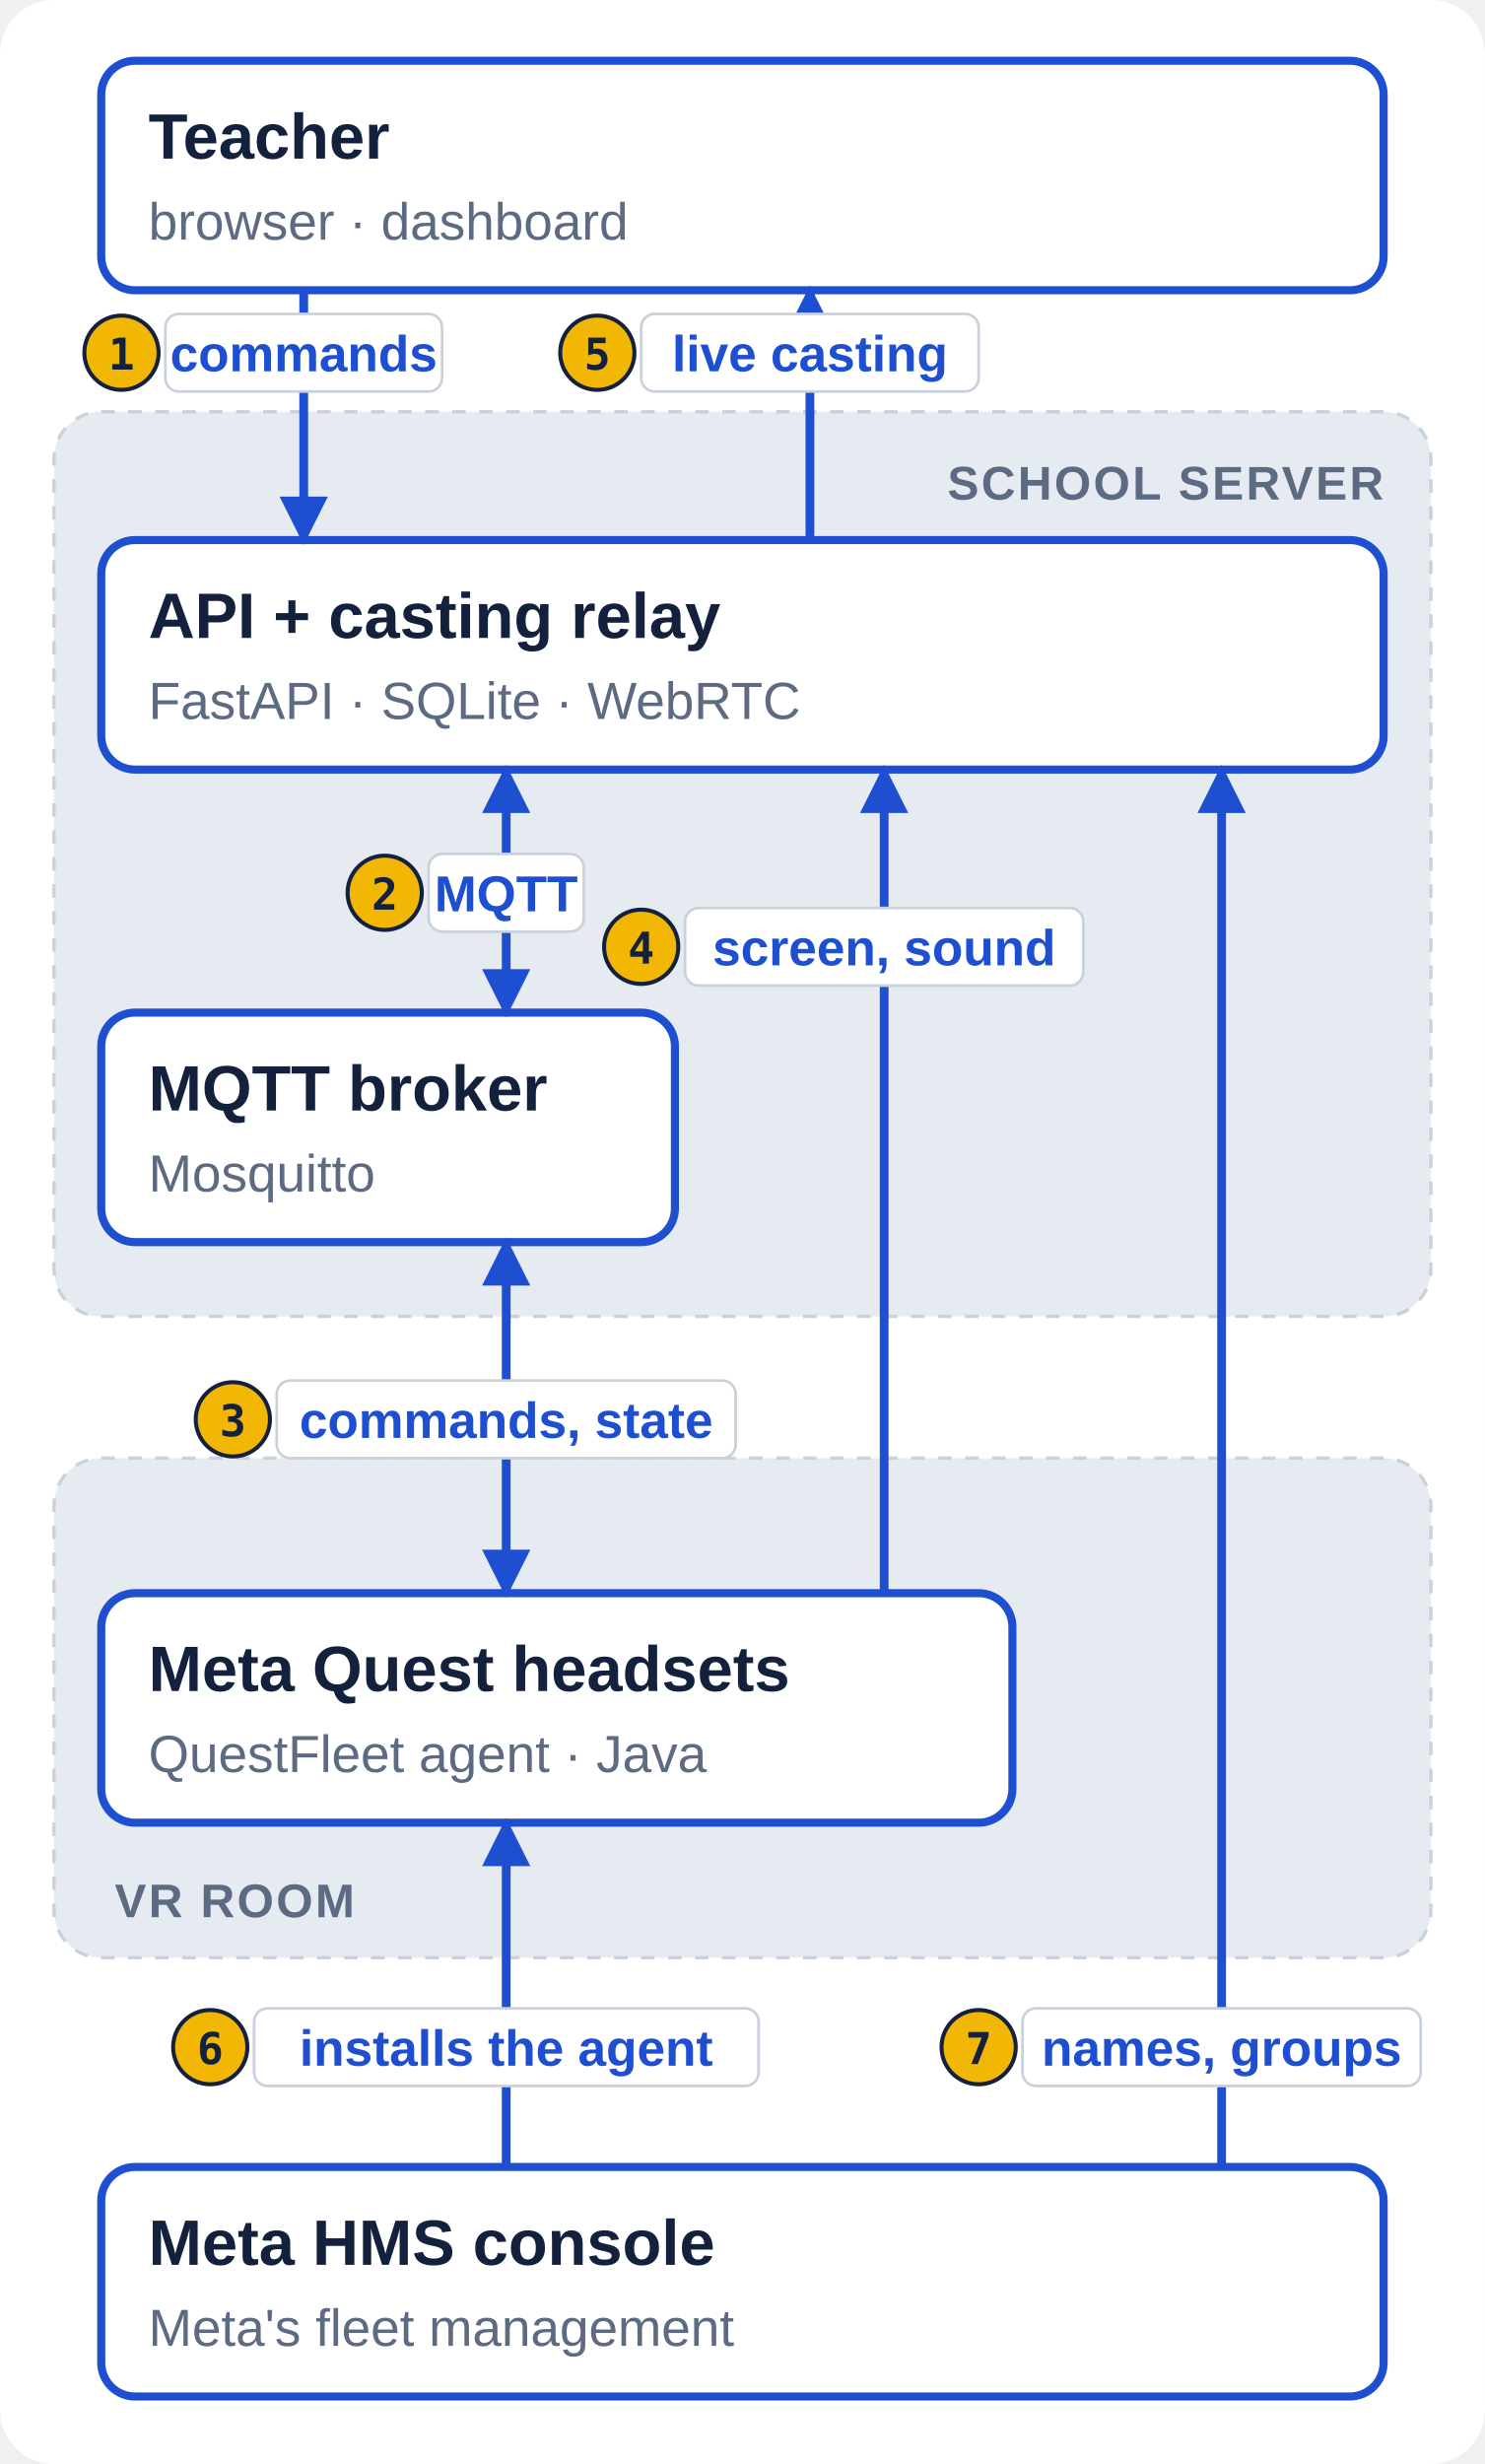
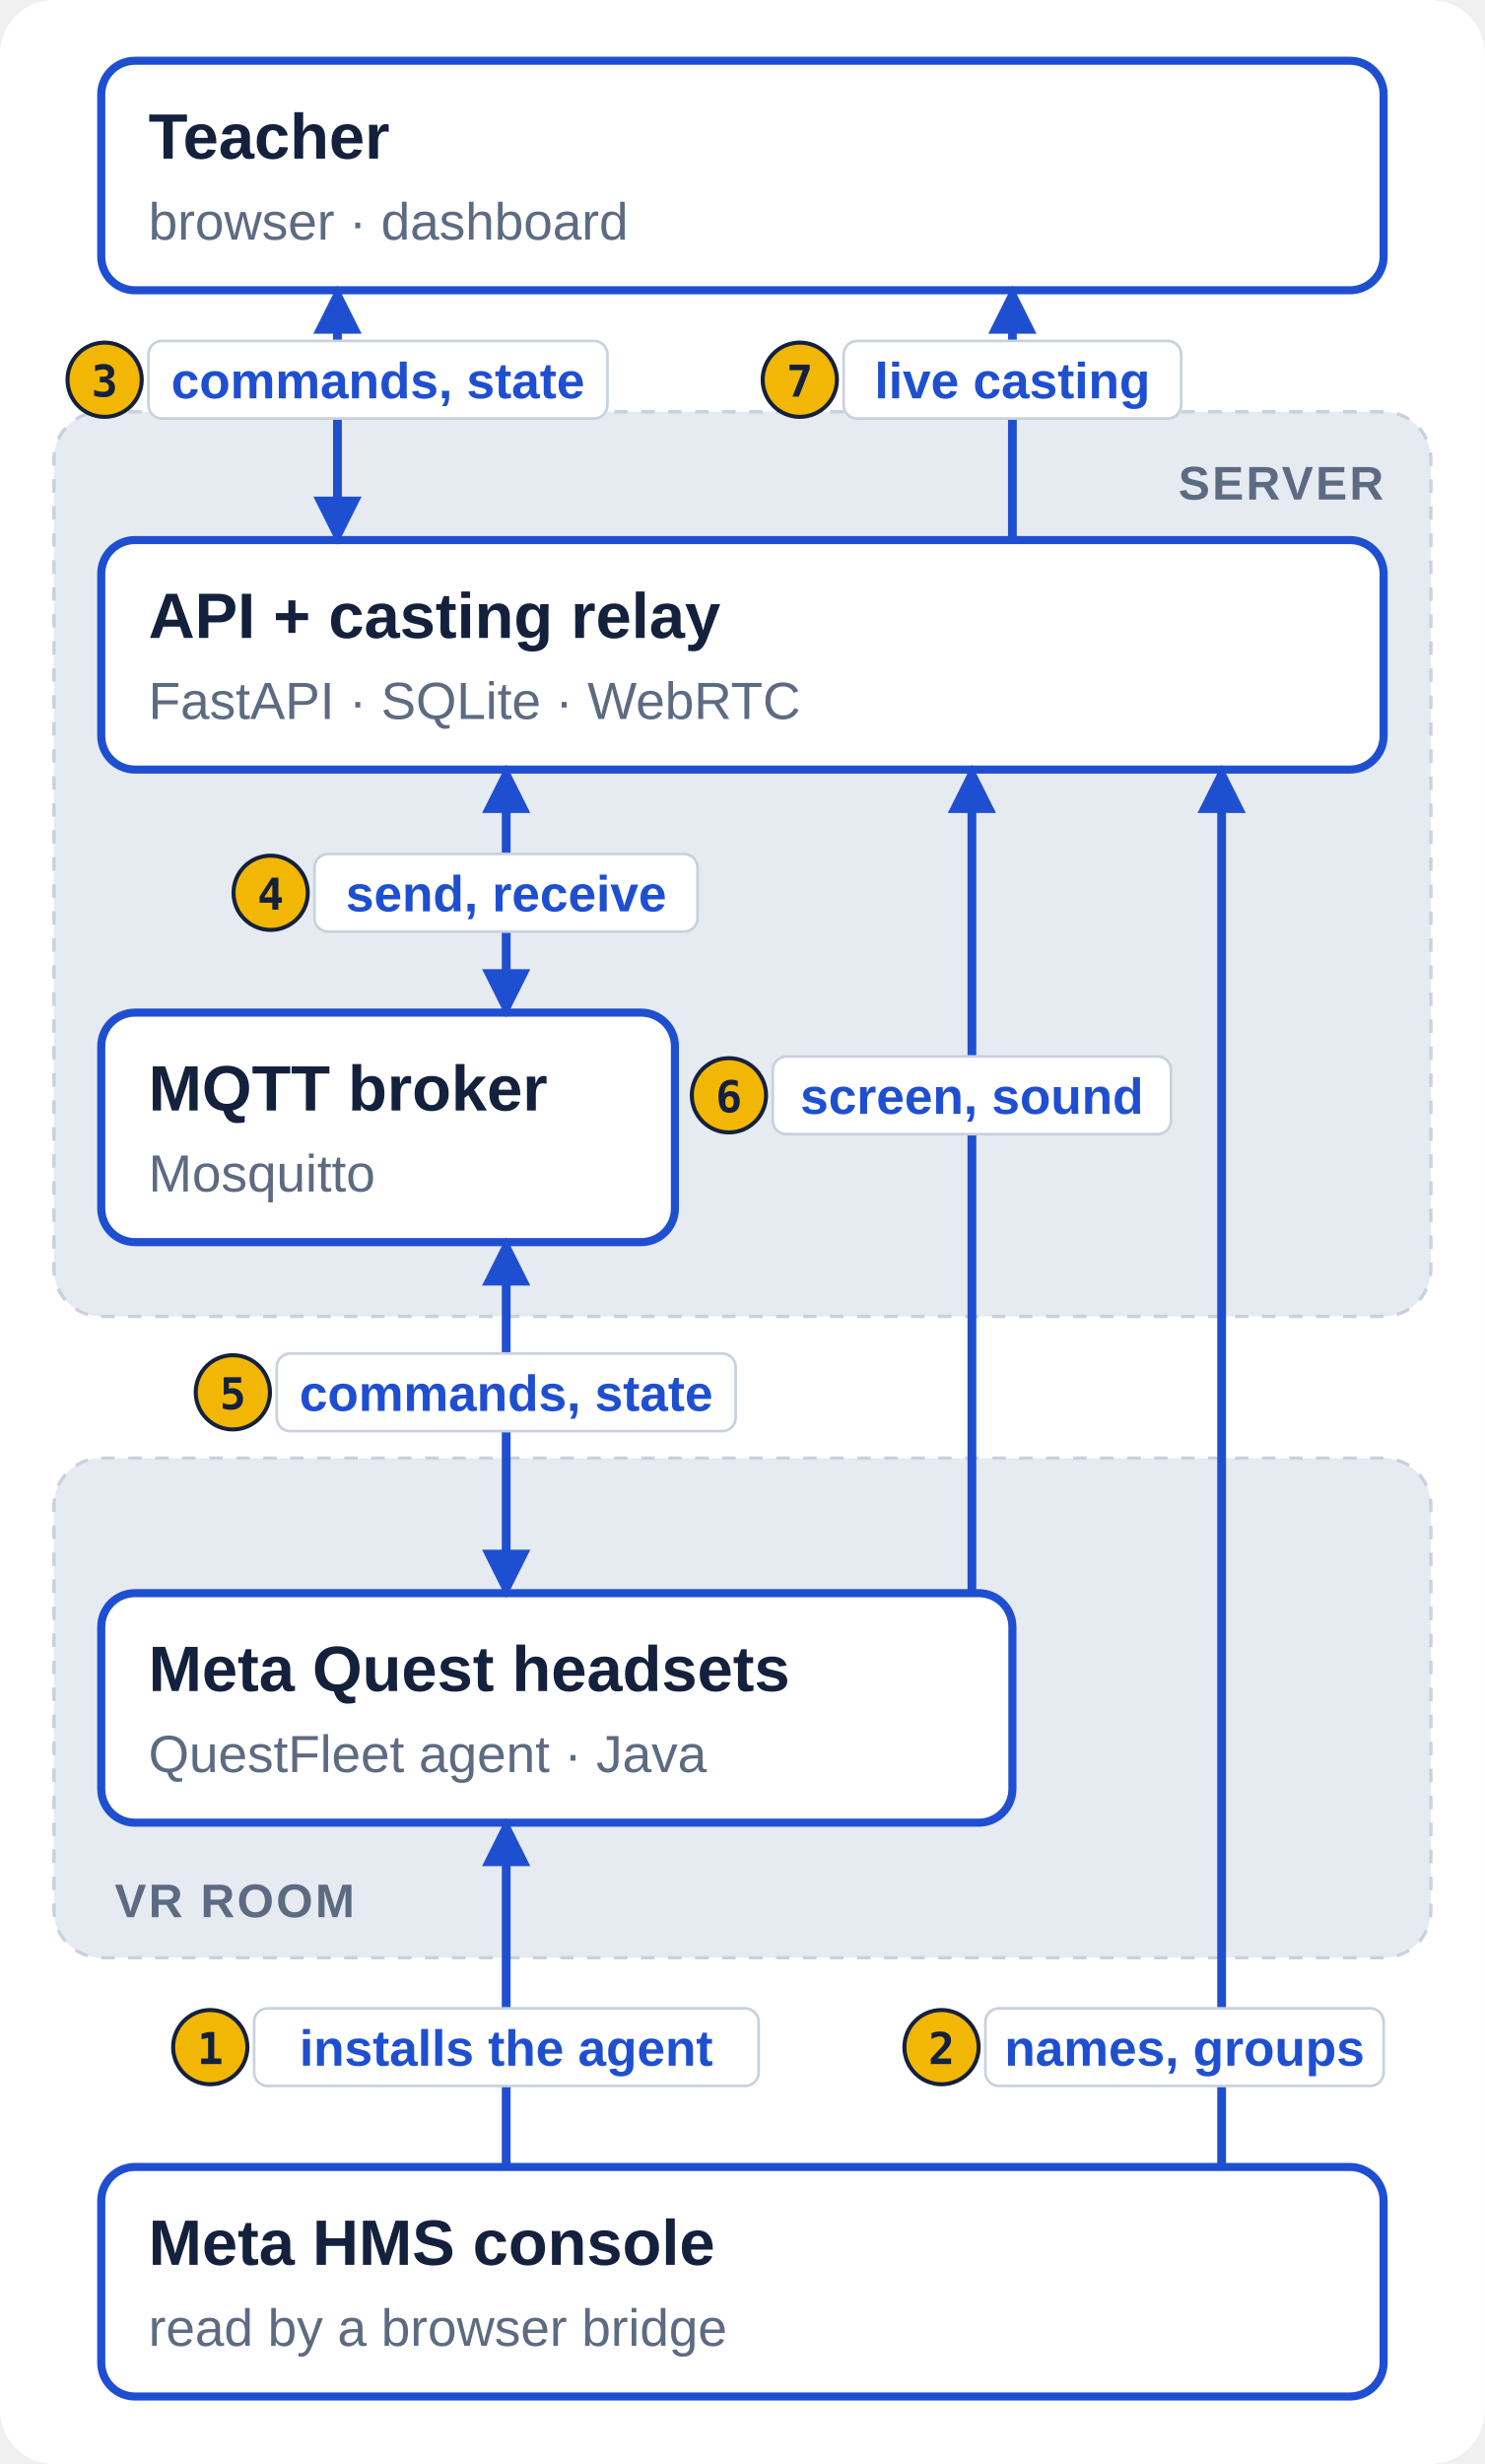
<svg xmlns="http://www.w3.org/2000/svg" viewBox="0 0 440 730" width="440" height="730" font-family="IBM Plex Sans, Segoe UI, Helvetica Neue, Arial, sans-serif" role="img" aria-label="QuestFleet architecture">
  <defs>
    <marker id="a" viewBox="0 0 10 10" refX="9" refY="5" markerWidth="5.5" markerHeight="5.5" orient="auto-start-reverse">
      <path d="M0 0L10 5L0 10z" fill="#1f4fd1" />
    </marker>
  </defs>
  <rect width="440" height="730" rx="16" fill="#ffffff" />
  <rect x="16" y="122" width="408" height="268" rx="14" fill="#e6ebf2" stroke="#c9d1dd" stroke-dasharray="4 4" />
-   <text x="410" y="148" text-anchor="end" fill="#5d6b82" font-size="14" font-weight="600" letter-spacing=".7">SCHOOL SERVER</text>
+   <text x="410" y="148" text-anchor="end" fill="#5d6b82" font-size="14" font-weight="600" letter-spacing=".7">SERVER</text>
  <rect x="16" y="432" width="408" height="148" rx="14" fill="#e6ebf2" stroke="#c9d1dd" stroke-dasharray="4 4" />
  <text x="34" y="568" text-anchor="start" fill="#5d6b82" font-size="14" font-weight="600" letter-spacing=".7">VR ROOM</text>
  <g>
    <rect x="30" y="18" width="380" height="68" rx="10" fill="#fff" stroke="#1f4fd1" stroke-width="2.4" />
    <text x="44" y="47" fill="#14213d" font-size="19" font-weight="600">Teacher</text>
    <text x="44" y="71" fill="#5d6b82" font-size="15.5">browser · dashboard</text>
  </g>
  <g>
    <rect x="30" y="160" width="380" height="68" rx="10" fill="#fff" stroke="#1f4fd1" stroke-width="2.4" />
    <text x="44" y="189" fill="#14213d" font-size="19" font-weight="600">API + casting relay</text>
    <text x="44" y="213" fill="#5d6b82" font-size="15.5">FastAPI · SQLite · WebRTC</text>
  </g>
  <g>
    <rect x="30" y="300" width="170" height="68" rx="10" fill="#fff" stroke="#1f4fd1" stroke-width="2.4" />
    <text x="44" y="329" fill="#14213d" font-size="19" font-weight="600">MQTT broker</text>
    <text x="44" y="353" fill="#5d6b82" font-size="15.5">Mosquitto</text>
  </g>
  <g>
    <rect x="30" y="472" width="270" height="68" rx="10" fill="#fff" stroke="#1f4fd1" stroke-width="2.4" />
    <text x="44" y="501" fill="#14213d" font-size="19" font-weight="600">Meta Quest headsets</text>
    <text x="44" y="525" fill="#5d6b82" font-size="15.5">QuestFleet agent · Java</text>
  </g>
  <g>
    <rect x="30" y="642" width="380" height="68" rx="10" fill="#fff" stroke="#1f4fd1" stroke-width="2.4" />
    <text x="44" y="671" fill="#14213d" font-size="19" font-weight="600">Meta HMS console</text>
-     <text x="44" y="695" fill="#5d6b82" font-size="15.5">Meta's fleet management</text>
+     <text x="44" y="695" fill="#5d6b82" font-size="15.5">read by a browser bridge</text>
  </g>
  <g class="ar">
-     <path d="M90 86L90 160" fill="none" stroke="#1f4fd1" stroke-width="2.6" marker-end="url(#a)" />
-     <rect x="49.0" y="93" width="82.0" height="23" rx="4" fill="#fff" stroke="#c9d1dd" stroke-width=".8" />
-     <text x="90" y="110" text-anchor="middle" fill="#1f4fd1" font-size="15" font-weight="600">commands</text>
-     <circle cx="36.0" cy="104.5" r="11" fill="#f2b705" stroke="#14213d" stroke-width="1.2" />
-     <text x="36.0" y="109.5" text-anchor="middle" fill="#14213d" font-size="13" font-weight="700" font-family="IBM Plex Mono, Consolas, monospace">1</text>
+     <path d="M100 86L100 160" fill="none" stroke="#1f4fd1" stroke-width="2.6" marker-end="url(#a)" marker-start="url(#a)" />
+     <rect x="44.0" y="101" width="136.0" height="23" rx="4" fill="#fff" stroke="#c9d1dd" stroke-width=".8" />
+     <text x="112.0" y="118" text-anchor="middle" fill="#1f4fd1" font-size="15" font-weight="600">commands, state</text>
+     <circle cx="31.0" cy="112.5" r="11" fill="#f2b705" stroke="#14213d" stroke-width="1.2" />
+     <text x="31.0" y="117.5" text-anchor="middle" fill="#14213d" font-size="13" font-weight="700" font-family="IBM Plex Mono, Consolas, monospace">3</text>
  </g>
  <g class="ar">
    <path d="M150 228L150 300" fill="none" stroke="#1f4fd1" stroke-width="2.6" marker-end="url(#a)" marker-start="url(#a)" />
-     <rect x="127.0" y="253" width="46.0" height="23" rx="4" fill="#fff" stroke="#c9d1dd" stroke-width=".8" />
-     <text x="150" y="270" text-anchor="middle" fill="#1f4fd1" font-size="15" font-weight="600">MQTT</text>
-     <circle cx="114.0" cy="264.5" r="11" fill="#f2b705" stroke="#14213d" stroke-width="1.2" />
-     <text x="114.0" y="269.5" text-anchor="middle" fill="#14213d" font-size="13" font-weight="700" font-family="IBM Plex Mono, Consolas, monospace">2</text>
+     <rect x="93.2" y="253" width="113.5" height="23" rx="4" fill="#fff" stroke="#c9d1dd" stroke-width=".8" />
+     <text x="150.0" y="270" text-anchor="middle" fill="#1f4fd1" font-size="15" font-weight="600">send, receive</text>
+     <circle cx="80.2" cy="264.5" r="11" fill="#f2b705" stroke="#14213d" stroke-width="1.2" />
+     <text x="80.2" y="269.5" text-anchor="middle" fill="#14213d" font-size="13" font-weight="700" font-family="IBM Plex Mono, Consolas, monospace">4</text>
  </g>
  <g class="ar">
    <path d="M150 368L150 472" fill="none" stroke="#1f4fd1" stroke-width="2.6" marker-end="url(#a)" marker-start="url(#a)" />
-     <rect x="82.0" y="409" width="136.0" height="23" rx="4" fill="#fff" stroke="#c9d1dd" stroke-width=".8" />
-     <text x="150" y="426" text-anchor="middle" fill="#1f4fd1" font-size="15" font-weight="600">commands, state</text>
-     <circle cx="69.0" cy="420.5" r="11" fill="#f2b705" stroke="#14213d" stroke-width="1.2" />
-     <text x="69.0" y="425.5" text-anchor="middle" fill="#14213d" font-size="13" font-weight="700" font-family="IBM Plex Mono, Consolas, monospace">3</text>
+     <rect x="82.0" y="401" width="136.0" height="23" rx="4" fill="#fff" stroke="#c9d1dd" stroke-width=".8" />
+     <text x="150.0" y="418" text-anchor="middle" fill="#1f4fd1" font-size="15" font-weight="600">commands, state</text>
+     <circle cx="69.0" cy="412.5" r="11" fill="#f2b705" stroke="#14213d" stroke-width="1.2" />
+     <text x="69.0" y="417.5" text-anchor="middle" fill="#14213d" font-size="13" font-weight="700" font-family="IBM Plex Mono, Consolas, monospace">5</text>
  </g>
  <g class="ar">
-     <path d="M262 472L262 228" fill="none" stroke="#1f4fd1" stroke-width="2.6" marker-end="url(#a)" />
-     <rect x="203.0" y="269" width="118.0" height="23" rx="4" fill="#fff" stroke="#c9d1dd" stroke-width=".8" />
-     <text x="262" y="286" text-anchor="middle" fill="#1f4fd1" font-size="15" font-weight="600">screen, sound</text>
-     <circle cx="190.0" cy="280.5" r="11" fill="#f2b705" stroke="#14213d" stroke-width="1.2" />
-     <text x="190.0" y="285.5" text-anchor="middle" fill="#14213d" font-size="13" font-weight="700" font-family="IBM Plex Mono, Consolas, monospace">4</text>
+     <path d="M288 472L288 228" fill="none" stroke="#1f4fd1" stroke-width="2.6" marker-end="url(#a)" />
+     <rect x="229.0" y="313" width="118.0" height="23" rx="4" fill="#fff" stroke="#c9d1dd" stroke-width=".8" />
+     <text x="288.0" y="330" text-anchor="middle" fill="#1f4fd1" font-size="15" font-weight="600">screen, sound</text>
+     <circle cx="216.0" cy="324.5" r="11" fill="#f2b705" stroke="#14213d" stroke-width="1.2" />
+     <text x="216.0" y="329.5" text-anchor="middle" fill="#14213d" font-size="13" font-weight="700" font-family="IBM Plex Mono, Consolas, monospace">6</text>
  </g>
  <g class="ar">
-     <path d="M240 160L240 86" fill="none" stroke="#1f4fd1" stroke-width="2.6" marker-end="url(#a)" />
-     <rect x="190.0" y="93" width="100.0" height="23" rx="4" fill="#fff" stroke="#c9d1dd" stroke-width=".8" />
-     <text x="240" y="110" text-anchor="middle" fill="#1f4fd1" font-size="15" font-weight="600">live casting</text>
-     <circle cx="177.0" cy="104.5" r="11" fill="#f2b705" stroke="#14213d" stroke-width="1.2" />
-     <text x="177.0" y="109.5" text-anchor="middle" fill="#14213d" font-size="13" font-weight="700" font-family="IBM Plex Mono, Consolas, monospace">5</text>
+     <path d="M300 160L300 86" fill="none" stroke="#1f4fd1" stroke-width="2.6" marker-end="url(#a)" />
+     <rect x="250.0" y="101" width="100.0" height="23" rx="4" fill="#fff" stroke="#c9d1dd" stroke-width=".8" />
+     <text x="300.0" y="118" text-anchor="middle" fill="#1f4fd1" font-size="15" font-weight="600">live casting</text>
+     <circle cx="237.0" cy="112.5" r="11" fill="#f2b705" stroke="#14213d" stroke-width="1.2" />
+     <text x="237.0" y="117.5" text-anchor="middle" fill="#14213d" font-size="13" font-weight="700" font-family="IBM Plex Mono, Consolas, monospace">7</text>
  </g>
  <g class="ar">
    <path d="M150 642L150 540" fill="none" stroke="#1f4fd1" stroke-width="2.6" marker-end="url(#a)" />
    <rect x="75.3" y="595" width="149.5" height="23" rx="4" fill="#fff" stroke="#c9d1dd" stroke-width=".8" />
-     <text x="150" y="612" text-anchor="middle" fill="#1f4fd1" font-size="15" font-weight="600">installs the agent</text>
+     <text x="150.0" y="612" text-anchor="middle" fill="#1f4fd1" font-size="15" font-weight="600">installs the agent</text>
    <circle cx="62.3" cy="606.5" r="11" fill="#f2b705" stroke="#14213d" stroke-width="1.2" />
-     <text x="62.3" y="611.5" text-anchor="middle" fill="#14213d" font-size="13" font-weight="700" font-family="IBM Plex Mono, Consolas, monospace">6</text>
+     <text x="62.3" y="611.5" text-anchor="middle" fill="#14213d" font-size="13" font-weight="700" font-family="IBM Plex Mono, Consolas, monospace">1</text>
  </g>
  <g class="ar">
    <path d="M362 642L362 228" fill="none" stroke="#1f4fd1" stroke-width="2.6" marker-end="url(#a)" />
-     <rect x="303.0" y="595" width="118.0" height="23" rx="4" fill="#fff" stroke="#c9d1dd" stroke-width=".8" />
-     <text x="362" y="612" text-anchor="middle" fill="#1f4fd1" font-size="15" font-weight="600">names, groups</text>
-     <circle cx="290.0" cy="606.5" r="11" fill="#f2b705" stroke="#14213d" stroke-width="1.2" />
-     <text x="290.0" y="611.5" text-anchor="middle" fill="#14213d" font-size="13" font-weight="700" font-family="IBM Plex Mono, Consolas, monospace">7</text>
+     <rect x="292.0" y="595" width="118.0" height="23" rx="4" fill="#fff" stroke="#c9d1dd" stroke-width=".8" />
+     <text x="351.0" y="612" text-anchor="middle" fill="#1f4fd1" font-size="15" font-weight="600">names, groups</text>
+     <circle cx="279.0" cy="606.5" r="11" fill="#f2b705" stroke="#14213d" stroke-width="1.2" />
+     <text x="279.0" y="611.5" text-anchor="middle" fill="#14213d" font-size="13" font-weight="700" font-family="IBM Plex Mono, Consolas, monospace">2</text>
  </g>
</svg>
